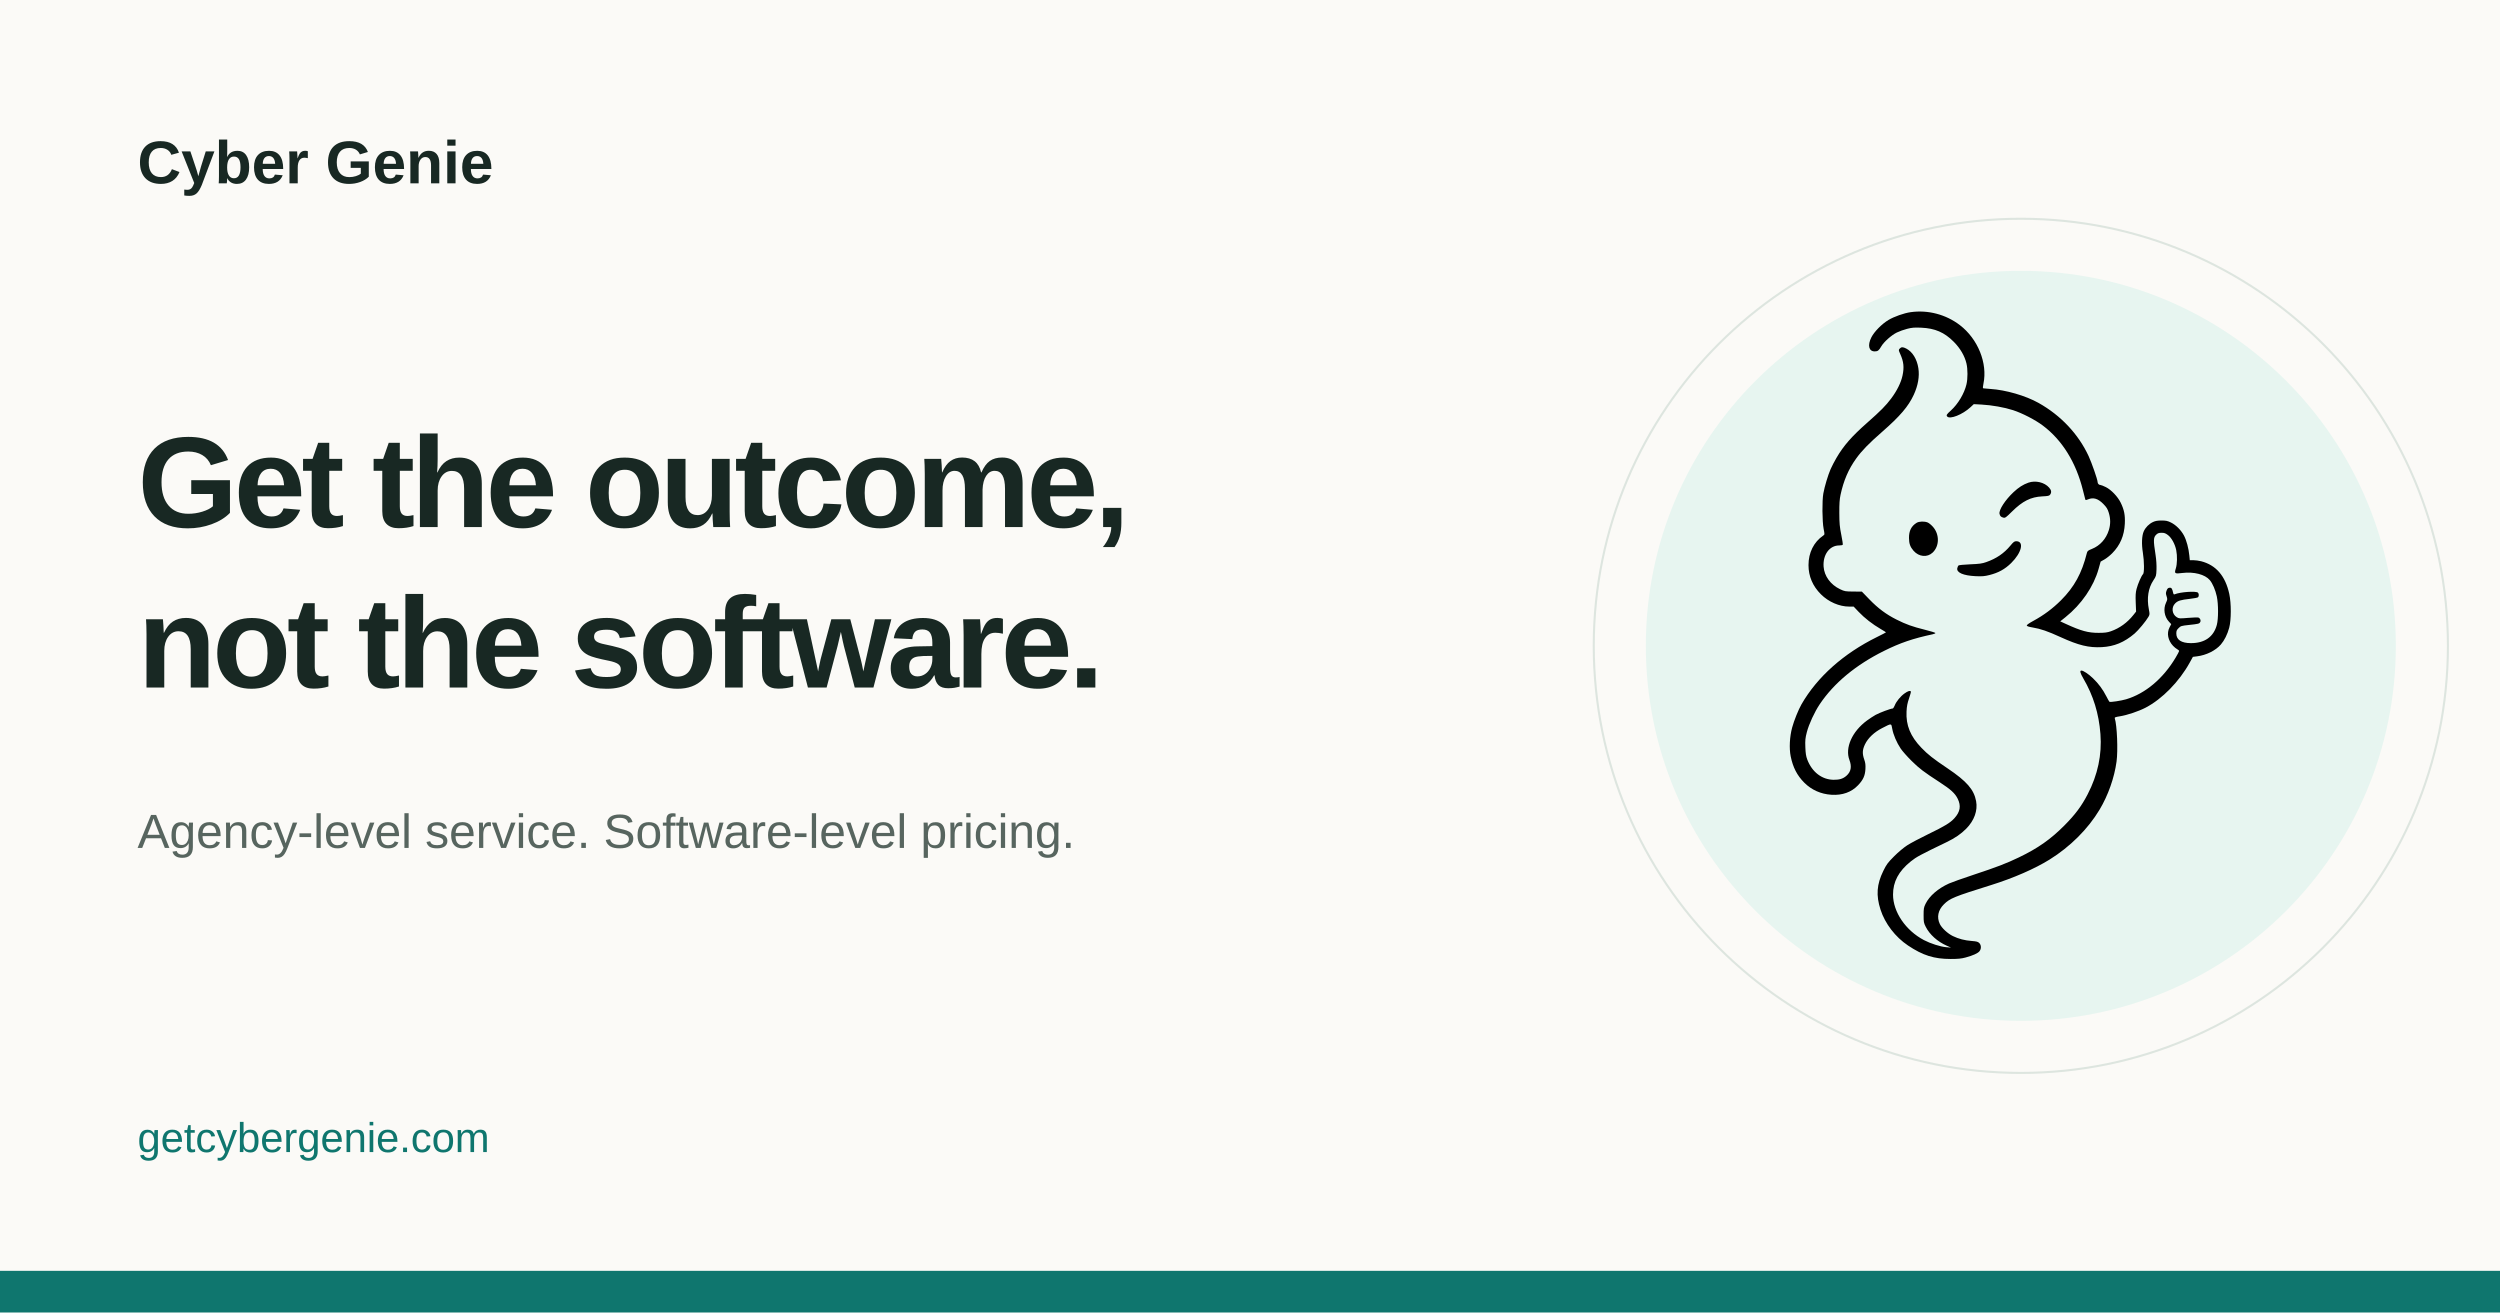
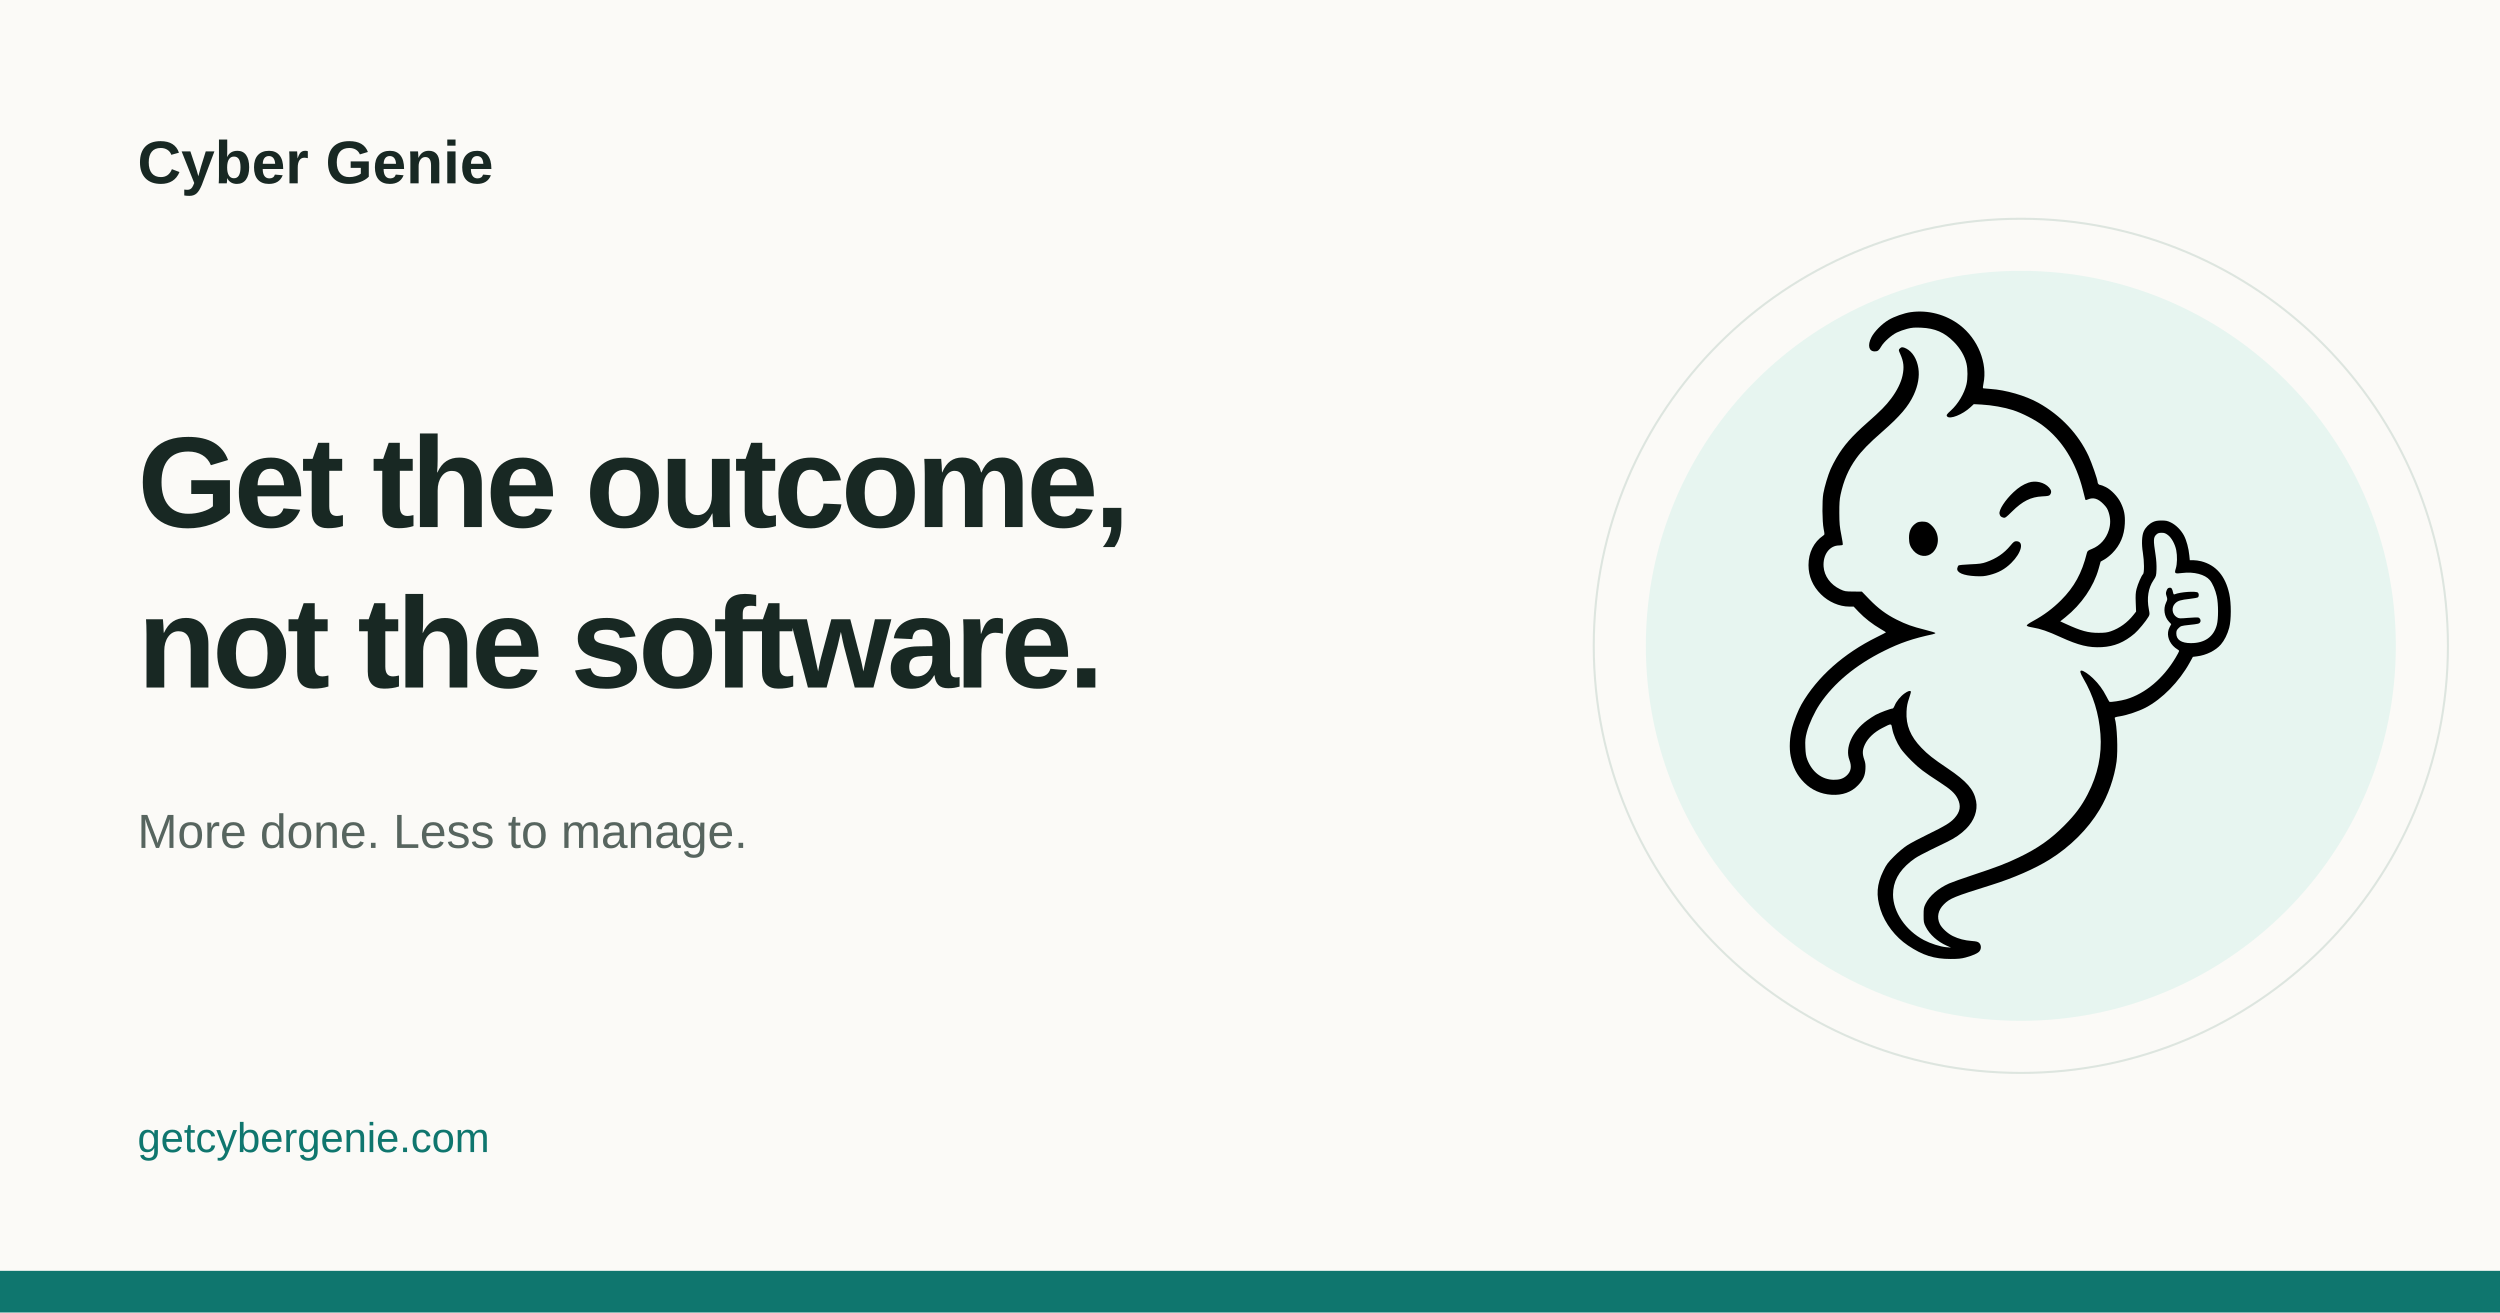
<svg xmlns="http://www.w3.org/2000/svg" width="1200" height="630" viewBox="0 0 1200 630">
  <rect width="1200" height="630" fill="#fbfaf7" />
  <path d="M0 620H1200" stroke="#0f766e" stroke-width="20" />
  <circle cx="970" cy="310" r="180" fill="#e7f5f0" />
  <circle cx="970" cy="310" r="205" fill="none" stroke="#dde5df" />
  <svg x="840" y="140" width="250" height="330" viewBox="312 135 684 978" fill="#182823">
    <path d="M 512 164.174 C 502.593 165.515, 488.568 170.465, 480.500 175.292 C 471.122 180.902, 460.350 191.829, 456.250 199.890 C 450.451 211.293, 452.550 220.047, 461.064 219.968 C 465.321 219.929, 466.853 218.746, 470.266 212.858 C 473.973 206.464, 484.678 196.925, 492.428 193.110 C 495.976 191.363, 502.607 188.992, 507.164 187.839 C 514.026 186.104, 517.430 185.829, 526.975 186.240 C 546.771 187.091, 560.051 192.848, 573.523 206.418 C 582.602 215.564, 588.942 226.410, 591.465 237.114 C 593.387 245.268, 593.393 258.708, 591.478 266.832 C 588.374 279.997, 579.510 294.832, 569.150 304.199 C 563.232 309.551, 562.518 310.715, 564.036 312.544 C 567.783 317.059, 585.933 309.855, 597.200 299.382 L 601.900 295.013 612.700 295.591 C 627.479 296.383, 645.475 299.570, 657.733 303.568 C 671.033 307.906, 689.285 317.333, 700.083 325.442 C 727.647 346.142, 747.246 377.712, 757.119 417.315 C 758.790 424.017, 760.327 430.048, 760.535 430.717 C 760.822 431.645, 761.748 431.585, 764.424 430.467 C 771.988 427.307, 778.654 429.302, 786.174 436.979 C 790.805 441.705, 792.231 444.008, 793.924 449.491 C 796.527 457.916, 796.563 465.967, 794.036 474.145 C 790.169 486.658, 781.491 496.333, 770.022 500.920 C 764.256 503.227, 763.481 503.871, 762.704 507 C 755.651 535.427, 744.832 555.162, 725.977 573.991 C 714.240 585.712, 701.347 595.322, 686.759 603.224 C 680.684 606.514, 677.109 609.039, 677.260 609.932 C 677.423 610.899, 680.102 611.795, 685.501 612.690 C 697.081 614.609, 706.904 617.997, 725.501 626.486 C 751.129 638.184, 765.506 641.673, 784 640.684 C 801.755 639.734, 816.003 633.817, 830.676 621.299 C 835.976 616.778, 846.944 603.535, 850.405 597.479 C 852.220 594.302, 852.252 593.648, 850.919 586.798 C 847.830 570.913, 850.083 556.596, 857.395 545.646 C 861.314 539.778, 861.458 539.268, 861.806 530.040 C 862.021 524.342, 861.510 516.271, 860.539 510 C 857.138 488.052, 857.279 484.500, 861.712 480.391 C 863.684 478.563, 865.417 478, 869.068 478 C 872.927 478, 874.676 478.633, 878.172 481.292 C 883.236 485.145, 888.147 494.129, 889.865 502.680 C 891.514 510.892, 891.268 522.474, 889.313 528.675 C 886.971 536.105, 887.626 536.559, 898.689 535.174 C 914.959 533.137, 930.809 537.255, 937.598 545.282 C 941.604 550.019, 945.649 559.419, 947.589 568.500 C 949.928 579.451, 949.956 600.245, 947.645 608.967 C 943.119 626.041, 930.336 635.031, 910.661 634.978 C 897.126 634.942, 890 630.212, 890 621.265 C 890 617.554, 890.549 616.257, 893.250 613.584 C 896.319 610.547, 897.140 610.298, 908 609.120 C 921.866 607.615, 922.720 607.392, 924.036 604.932 C 925.248 602.667, 923.960 599.582, 921.390 598.596 C 920.474 598.245, 913.930 598.449, 906.847 599.050 C 894.530 600.096, 893.821 600.053, 890.602 598.063 C 883.826 593.876, 882.684 584.116, 888.310 578.490 C 892.188 574.612, 895.921 573.460, 909.497 571.948 C 914.995 571.336, 920.058 570.367, 920.747 569.795 C 922.337 568.475, 922.367 564.767, 920.800 563.200 C 918.225 560.625, 895.578 562.177, 887.792 565.461 C 886.470 566.019, 885.946 565.540, 885.473 563.341 C 884.170 557.285, 883.129 555.852, 880.277 556.184 C 878.197 556.427, 877.245 557.361, 876.159 560.226 C 874.941 563.440, 874.943 564.547, 876.173 568.283 C 877.506 572.332, 877.450 572.937, 875.312 577.557 C 871.250 586.339, 872.921 597.248, 879.415 604.338 L 882.743 607.971 880.289 612.735 C 876.108 620.852, 878.104 631.121, 885.362 638.835 C 887.088 640.670, 889.737 642.819, 891.250 643.611 C 892.763 644.403, 894 645.554, 894 646.169 C 894 646.784, 891.683 651.160, 888.851 655.894 C 871.072 685.612, 845.822 706.784, 818.500 714.884 C 811.543 716.947, 796.212 719.249, 794.887 718.430 C 794.506 718.195, 792.541 714.748, 790.521 710.771 C 785.445 700.780, 779.441 692.672, 771.362 684.898 C 765.135 678.906, 757.772 674, 755.008 674 C 752.361 674, 753.199 677.474, 757.704 685.180 C 771.962 709.568, 779.842 735.165, 782.059 764.289 C 784.307 793.818, 778.307 822.106, 763.879 850 C 755.223 866.736, 746.307 878.706, 731.014 894.124 C 711.274 914.025, 693.065 926.820, 666.026 939.787 C 647.943 948.460, 634.740 953.522, 601.500 964.526 C 586.100 969.624, 570.390 975.205, 566.588 976.928 C 551.043 983.975, 538.812 994.572, 533.323 1005.750 C 530.770 1010.950, 530.500 1012.504, 530.500 1022 C 530.500 1031.677, 530.735 1032.967, 533.500 1038.453 C 539.091 1049.548, 550.176 1059.516, 563.500 1065.430 L 569.500 1068.094 562.500 1067.495 C 554.280 1066.793, 540.345 1062.342, 531.013 1057.437 C 504.990 1043.763, 487.069 1017.435, 487.015 992.799 C 486.974 974.348, 494.956 959.412, 512.319 945.453 C 520.196 939.120, 525.873 936.065, 563 918.180 C 575.141 912.332, 583.526 906.597, 591.118 898.949 C 602.536 887.447, 607.683 873.151, 605.205 859.824 C 602.116 843.215, 591.932 831.515, 564.500 813.058 C 543.930 799.218, 536.697 793.529, 527.394 783.874 C 511.740 767.629, 505.247 751.803, 506.216 732.255 C 506.583 724.846, 507.443 720.352, 509.794 713.565 C 511.497 708.651, 512.663 704.263, 512.386 703.815 C 511.362 702.158, 508.222 703.092, 503.479 706.465 C 497.574 710.663, 491.589 717.995, 489.368 723.750 C 488.466 726.087, 487.150 728, 486.442 728 C 483.736 728, 467.628 734.018, 462.192 737.060 C 459.061 738.812, 453.519 742.440, 449.877 745.123 C 428.705 760.716, 418.418 783.922, 424.999 801.239 C 428.596 810.701, 427.213 817.972, 420.735 823.660 C 415.927 827.881, 410.861 829.469, 402.500 829.377 C 385.841 829.193, 371.750 818.347, 364.983 800.500 C 363.248 795.925, 362.606 791.769, 362.280 783 C 361.909 773.036, 362.193 770.179, 364.404 761.612 C 367.350 750.190, 375.457 732.679, 382.908 721.636 C 403.207 691.555, 434.032 666.004, 474.037 646.100 C 497.144 634.603, 515.215 628.427, 543.500 622.358 C 545.700 621.886, 547.408 621.080, 547.295 620.567 C 547.183 620.053, 540.433 617.968, 532.295 615.933 C 514.272 611.425, 505.687 608.345, 492 601.476 C 477.218 594.058, 465.682 585.470, 453.346 572.702 L 442.703 561.686 430.602 561.593 C 419.169 561.505, 418.128 561.324, 411.777 558.315 C 398.155 551.862, 389.209 539.657, 388.247 526.212 C 387.027 509.163, 396.692 496, 410.430 496 C 412.879 496, 415.152 495.563, 415.483 495.028 C 415.813 494.494, 414.871 488.081, 413.390 480.778 C 411.111 469.541, 410.683 464.810, 410.607 450 C 410.539 436.660, 410.944 430.509, 412.314 424.125 C 416.697 403.701, 423.581 387.663, 434.474 372.500 C 442.627 361.152, 452.468 351.029, 471.603 334.310 C 496.979 312.138, 508.892 298.184, 516.480 281.742 C 522.608 268.465, 524.854 255.526, 523.053 243.886 C 521.030 230.808, 514.666 220.497, 505.790 215.915 C 501.071 213.479, 498.765 213.497, 496.512 215.986 C 494.776 217.905, 494.802 218.169, 497.298 223.736 C 502.206 234.684, 503.023 242.509, 500.499 254.420 C 498.407 264.296, 492.607 276.007, 484.369 286.992 C 476.718 297.193, 469.445 304.548, 450.500 321.244 C 428.228 340.872, 416.769 353.962, 406.505 371.500 C 403.608 376.450, 399.870 383.650, 398.198 387.500 C 394.455 396.117, 389.706 411.986, 387.873 422 C 385.981 432.336, 386.234 461.981, 388.304 472.500 C 389.869 480.453, 389.866 480.509, 387.689 481.997 C 374.294 491.156, 366.762 506.275, 366.762 524 C 366.762 539.821, 372.750 553.874, 384.450 565.514 C 395.371 576.378, 410.618 583, 424.713 583 L 431.006 583 438.201 590.575 C 446.428 599.235, 457.868 608.154, 469.191 614.733 C 473.486 617.228, 477 619.430, 477 619.626 C 477 619.823, 471.233 622.824, 464.185 626.297 C 416.608 649.738, 379.138 683.132, 356.802 722 C 352.441 729.587, 346.215 745.060, 343.511 755.027 C 339.953 768.142, 339.121 784.540, 341.431 796.004 C 344.596 811.708, 350.526 823.215, 360.729 833.450 C 371.053 843.806, 384.420 849.751, 399.500 850.692 C 414.990 851.659, 427.882 847.019, 437.314 837.083 C 444.560 829.448, 447.253 823.512, 447.751 814.071 C 448.060 808.208, 447.682 805.167, 446.075 800.593 C 443.146 792.257, 443.388 786.798, 447.026 779.107 C 451.296 770.081, 460.170 761.655, 471.550 755.821 C 485.203 748.822, 484.460 748.771, 485.897 756.810 C 487.401 765.226, 492.162 776.382, 497.929 785 C 500.321 788.575, 507.289 796.450, 513.414 802.500 C 524.477 813.429, 530.497 818, 553.500 832.939 C 569.160 843.109, 575.126 848.563, 578.942 856.201 C 584.022 866.365, 582.627 874.873, 574.386 883.995 C 568.473 890.539, 560.540 895.377, 537.299 906.609 C 525.493 912.314, 511.934 919.512, 507.167 922.604 C 501.997 925.957, 494.428 932.321, 488.407 938.377 C 479.439 947.396, 477.741 949.699, 473.181 959.014 C 463.796 978.191, 462.670 993.709, 469.191 1014 C 475.585 1033.898, 490.216 1052.997, 508.362 1065.134 C 529.421 1079.221, 545.478 1084.290, 569 1084.279 C 579.517 1084.273, 584.196 1083.813, 590.175 1082.196 C 600.724 1079.343, 607.705 1076.190, 610.037 1073.226 C 612.735 1069.796, 612.586 1064.495, 609.710 1061.619 C 607.838 1059.748, 605.922 1059.213, 599.231 1058.697 C 588.857 1057.897, 580.440 1055.719, 572.119 1051.680 C 564.726 1048.092, 556.318 1040.297, 553.551 1034.466 C 548.975 1024.823, 551.081 1014.762, 559.403 1006.508 C 568.008 997.972, 573.815 995.608, 627 978.981 C 658.247 969.212, 688.760 955.888, 709.684 942.875 C 739.047 924.614, 764.388 899.327, 780.797 871.913 C 793.004 851.521, 801.820 826.574, 804.976 803.500 C 807.159 787.541, 805.716 752.146, 802.465 741.891 C 802.046 740.570, 803.347 740.063, 809.727 739.062 C 820.034 737.444, 836.331 731.970, 846.337 726.764 C 869.844 714.534, 894.183 689.674, 909.033 662.726 L 913.567 654.500 919.502 653.759 C 932.691 652.111, 945.949 645.517, 953.374 636.912 C 958.407 631.078, 962.664 622.529, 965.209 613.144 C 968.214 602.064, 968.267 578.344, 965.317 564.870 C 959.728 539.341, 946.525 524.018, 925.368 518.508 C 922.184 517.678, 917.235 517, 914.369 517 L 909.159 517 908.510 510.250 C 907.531 500.069, 904.451 488.625, 900.893 481.950 C 896.721 474.123, 889.463 466.863, 882.313 463.365 C 877.566 461.042, 875.244 460.549, 869.030 460.540 C 863.511 460.532, 860.295 461.083, 856.989 462.603 C 851.206 465.261, 846.213 470.276, 843.662 475.989 C 840.909 482.152, 840.418 494.036, 842.410 506.239 C 844.421 518.556, 844.551 535.298, 842.648 536.877 C 840.584 538.590, 835.282 550.716, 833.412 558 C 832.109 563.077, 831.857 567.303, 832.258 577.305 L 832.772 590.109 829.056 594.805 C 820.360 605.792, 809.313 613.787, 796.834 618.123 C 791.832 619.862, 788.188 620.332, 779.500 620.358 C 764.703 620.403, 754.509 617.622, 732.688 607.587 L 724.876 603.994 732.188 598.151 C 755.053 579.877, 772.406 554.578, 779.502 529.170 L 782.343 518.997 787.691 515.979 C 790.633 514.319, 795.618 510.353, 798.770 507.165 C 810.136 495.670, 815.943 482.055, 816.753 465 C 817.328 452.906, 815.840 445.345, 810.889 435.186 C 806.704 426.599, 797.418 416.865, 789.762 413.039 C 786.417 411.368, 782.942 410, 782.040 410 C 779.803 410, 778.003 408.024, 777.987 405.550 C 777.967 402.341, 769.651 378.412, 765.285 369 C 750.714 337.587, 725.762 311.074, 694 293.256 C 675.669 282.972, 647.295 274.735, 625.580 273.393 C 620.586 273.084, 616.005 272.685, 615.401 272.505 C 614.618 272.273, 614.684 270.354, 615.630 265.839 C 621.708 236.829, 607.803 202.298, 582.113 182.603 C 562.255 167.379, 536.675 160.656, 512 164.174 M 679.487 406.746 C 671.946 409.433, 665.664 413.447, 658.473 420.175 C 646.564 431.314, 637.314 445.601, 638.504 451.017 C 639.234 454.343, 640.520 455.590, 644.159 456.504 C 646.507 457.093, 647.867 456.115, 656.210 447.834 C 671.208 432.946, 683.031 427.012, 699.288 426.211 C 707.767 425.793, 709.272 425.450, 710.538 423.642 C 712.754 420.479, 712.306 417.419, 709.093 413.758 C 702.419 406.157, 689.636 403.129, 679.487 406.746 M 520.500 463.871 C 512.980 468.541, 509.620 475.278, 509.711 485.500 C 509.783 493.482, 511.484 498.204, 516.239 503.620 C 523.858 512.297, 535.692 513.418, 543.342 506.186 C 553.114 496.947, 553.328 480.335, 543.814 469.526 C 541.490 466.886, 538.121 464.113, 536.327 463.363 C 531.636 461.403, 524.083 461.646, 520.500 463.871 M 654.002 496.250 C 644.851 507.309, 634.153 514.596, 619.500 519.751 C 613.692 521.794, 609.826 522.323, 596.797 522.857 C 588.161 523.210, 580.655 523.950, 580.118 524.500 C 579.581 525.050, 578.842 526.715, 578.475 528.200 C 576.911 534.536, 586.822 538.917, 604.562 539.730 C 613.672 540.148, 617.114 539.865, 624.062 538.130 C 636.891 534.926, 646.191 529.799, 655.124 521.005 C 670.143 506.220, 673.875 490, 662.258 490 C 659.692 490, 658.303 491.052, 654.002 496.250" stroke="none" fill="currentColor" fill-rule="evenodd" />
  </svg>
  <g font-family="Arial,sans-serif" fill="#182823">
    <text x="66" y="88" font-size="29" font-weight="700">Cyber Genie</text>
    <text x="66" y="253" font-size="62" font-weight="700" letter-spacing="-2">Get the outcome,</text>
    <text x="66" y="330" font-size="62" font-weight="700" letter-spacing="-2">not the software.</text>
-     <text x="66" y="407" font-size="23" fill="#57655f">Agency-level service. Software-level pricing.</text>
+     <text x="66" y="407" font-size="23" fill="#57655f">More done. Less to manage.</text>
    <text x="66" y="553" font-size="20" fill="#0f766e">getcybergenie.com</text>
  </g>
</svg>
